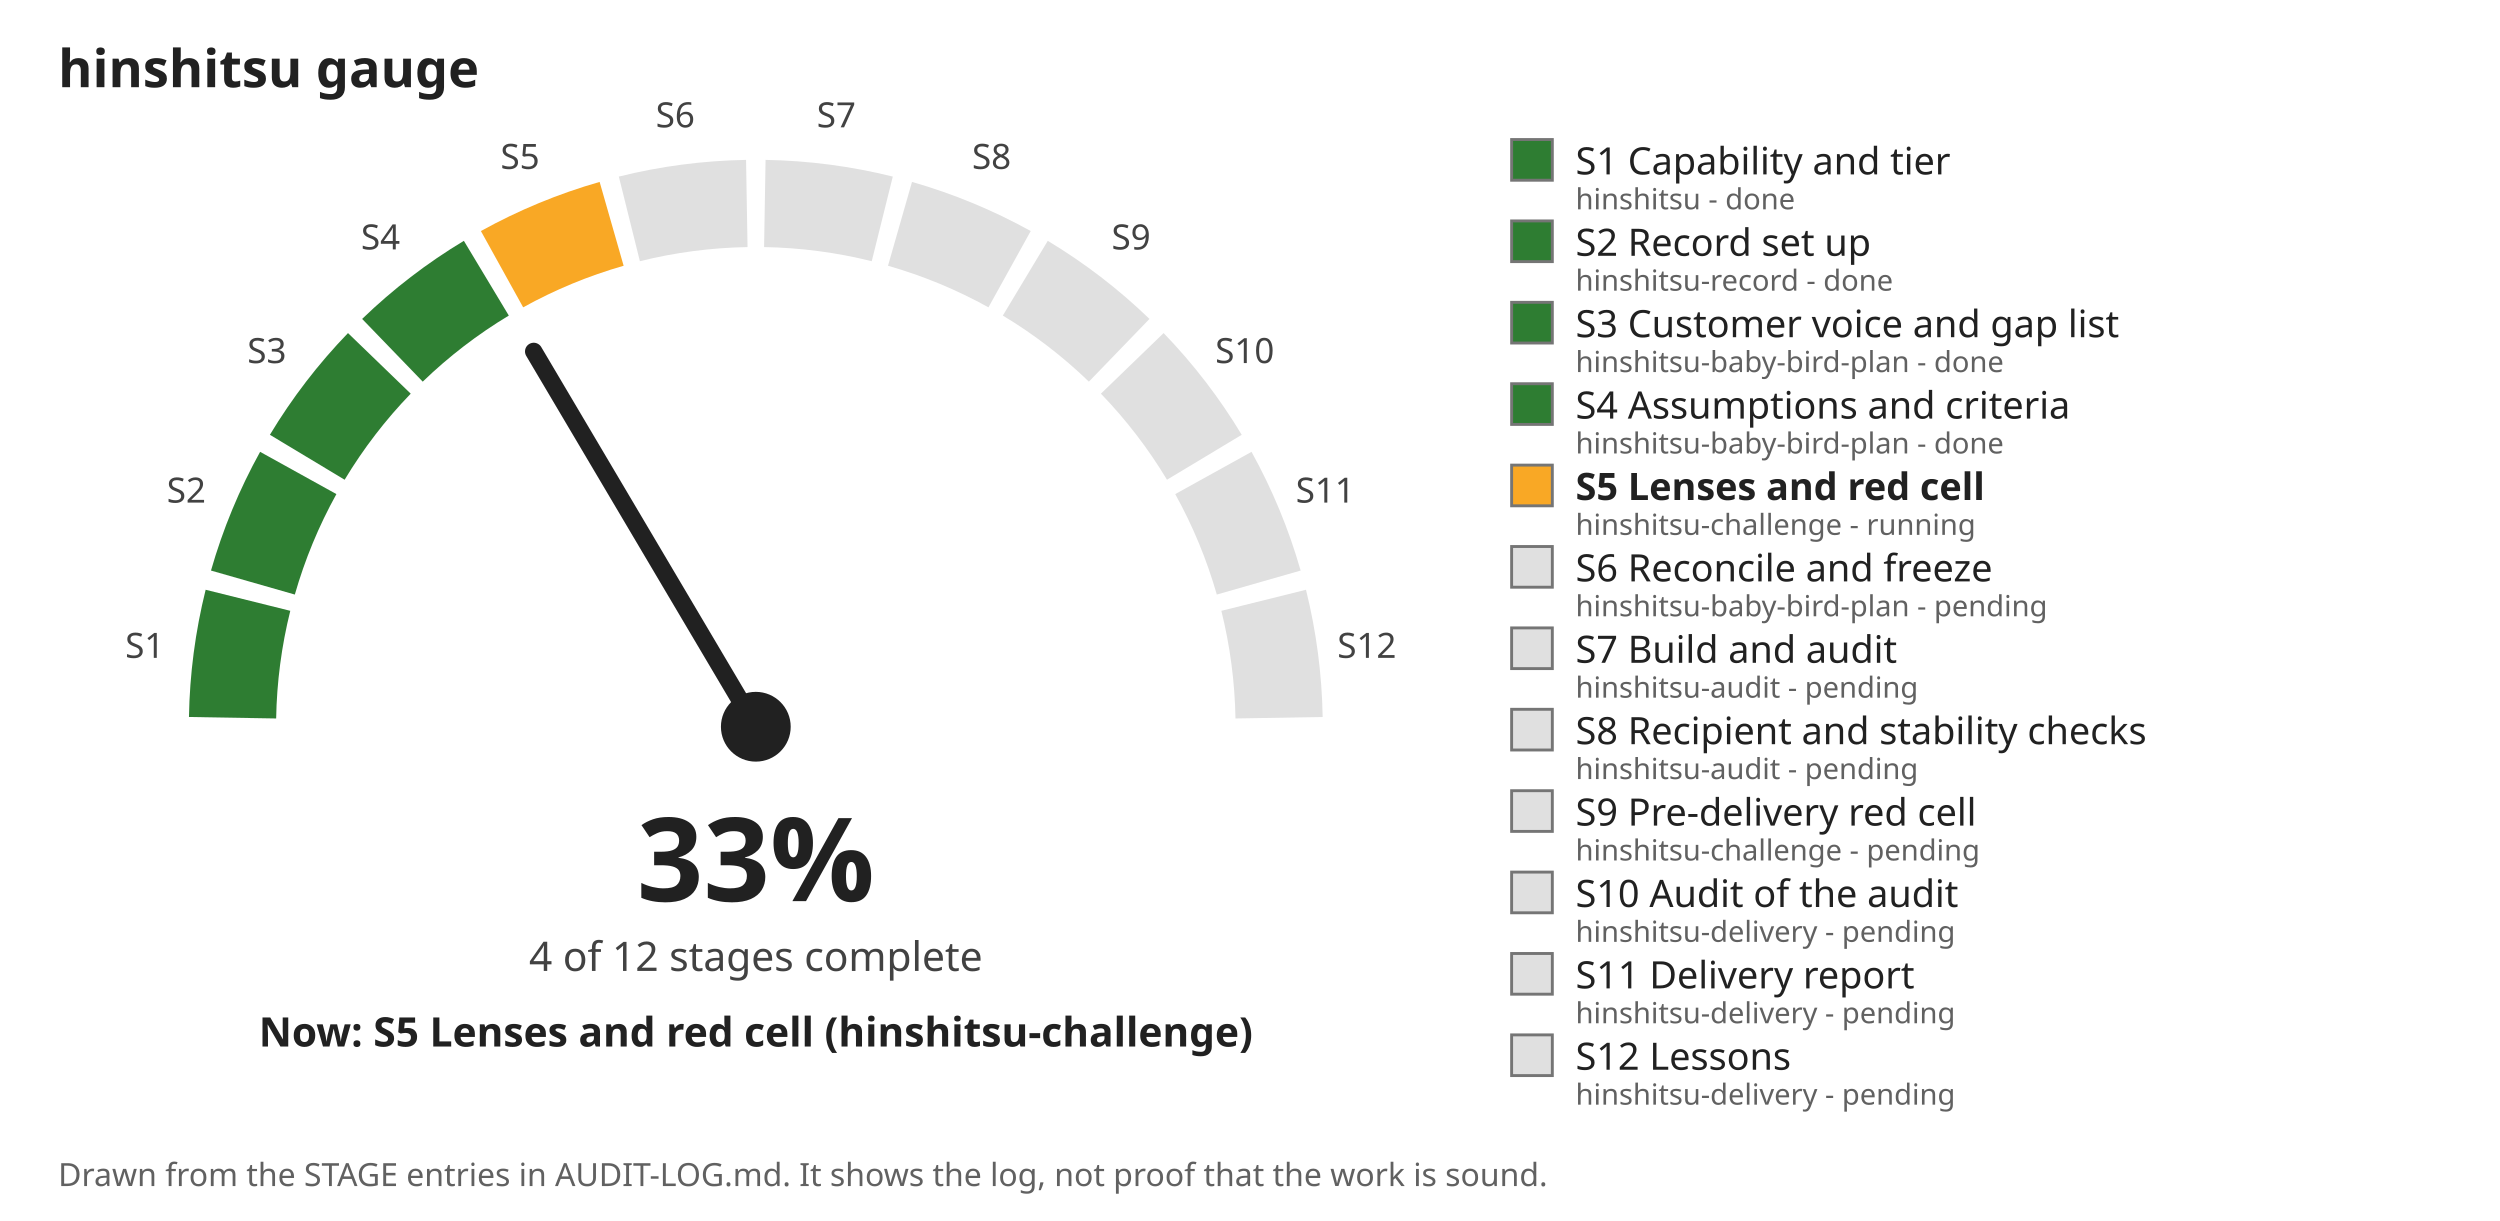
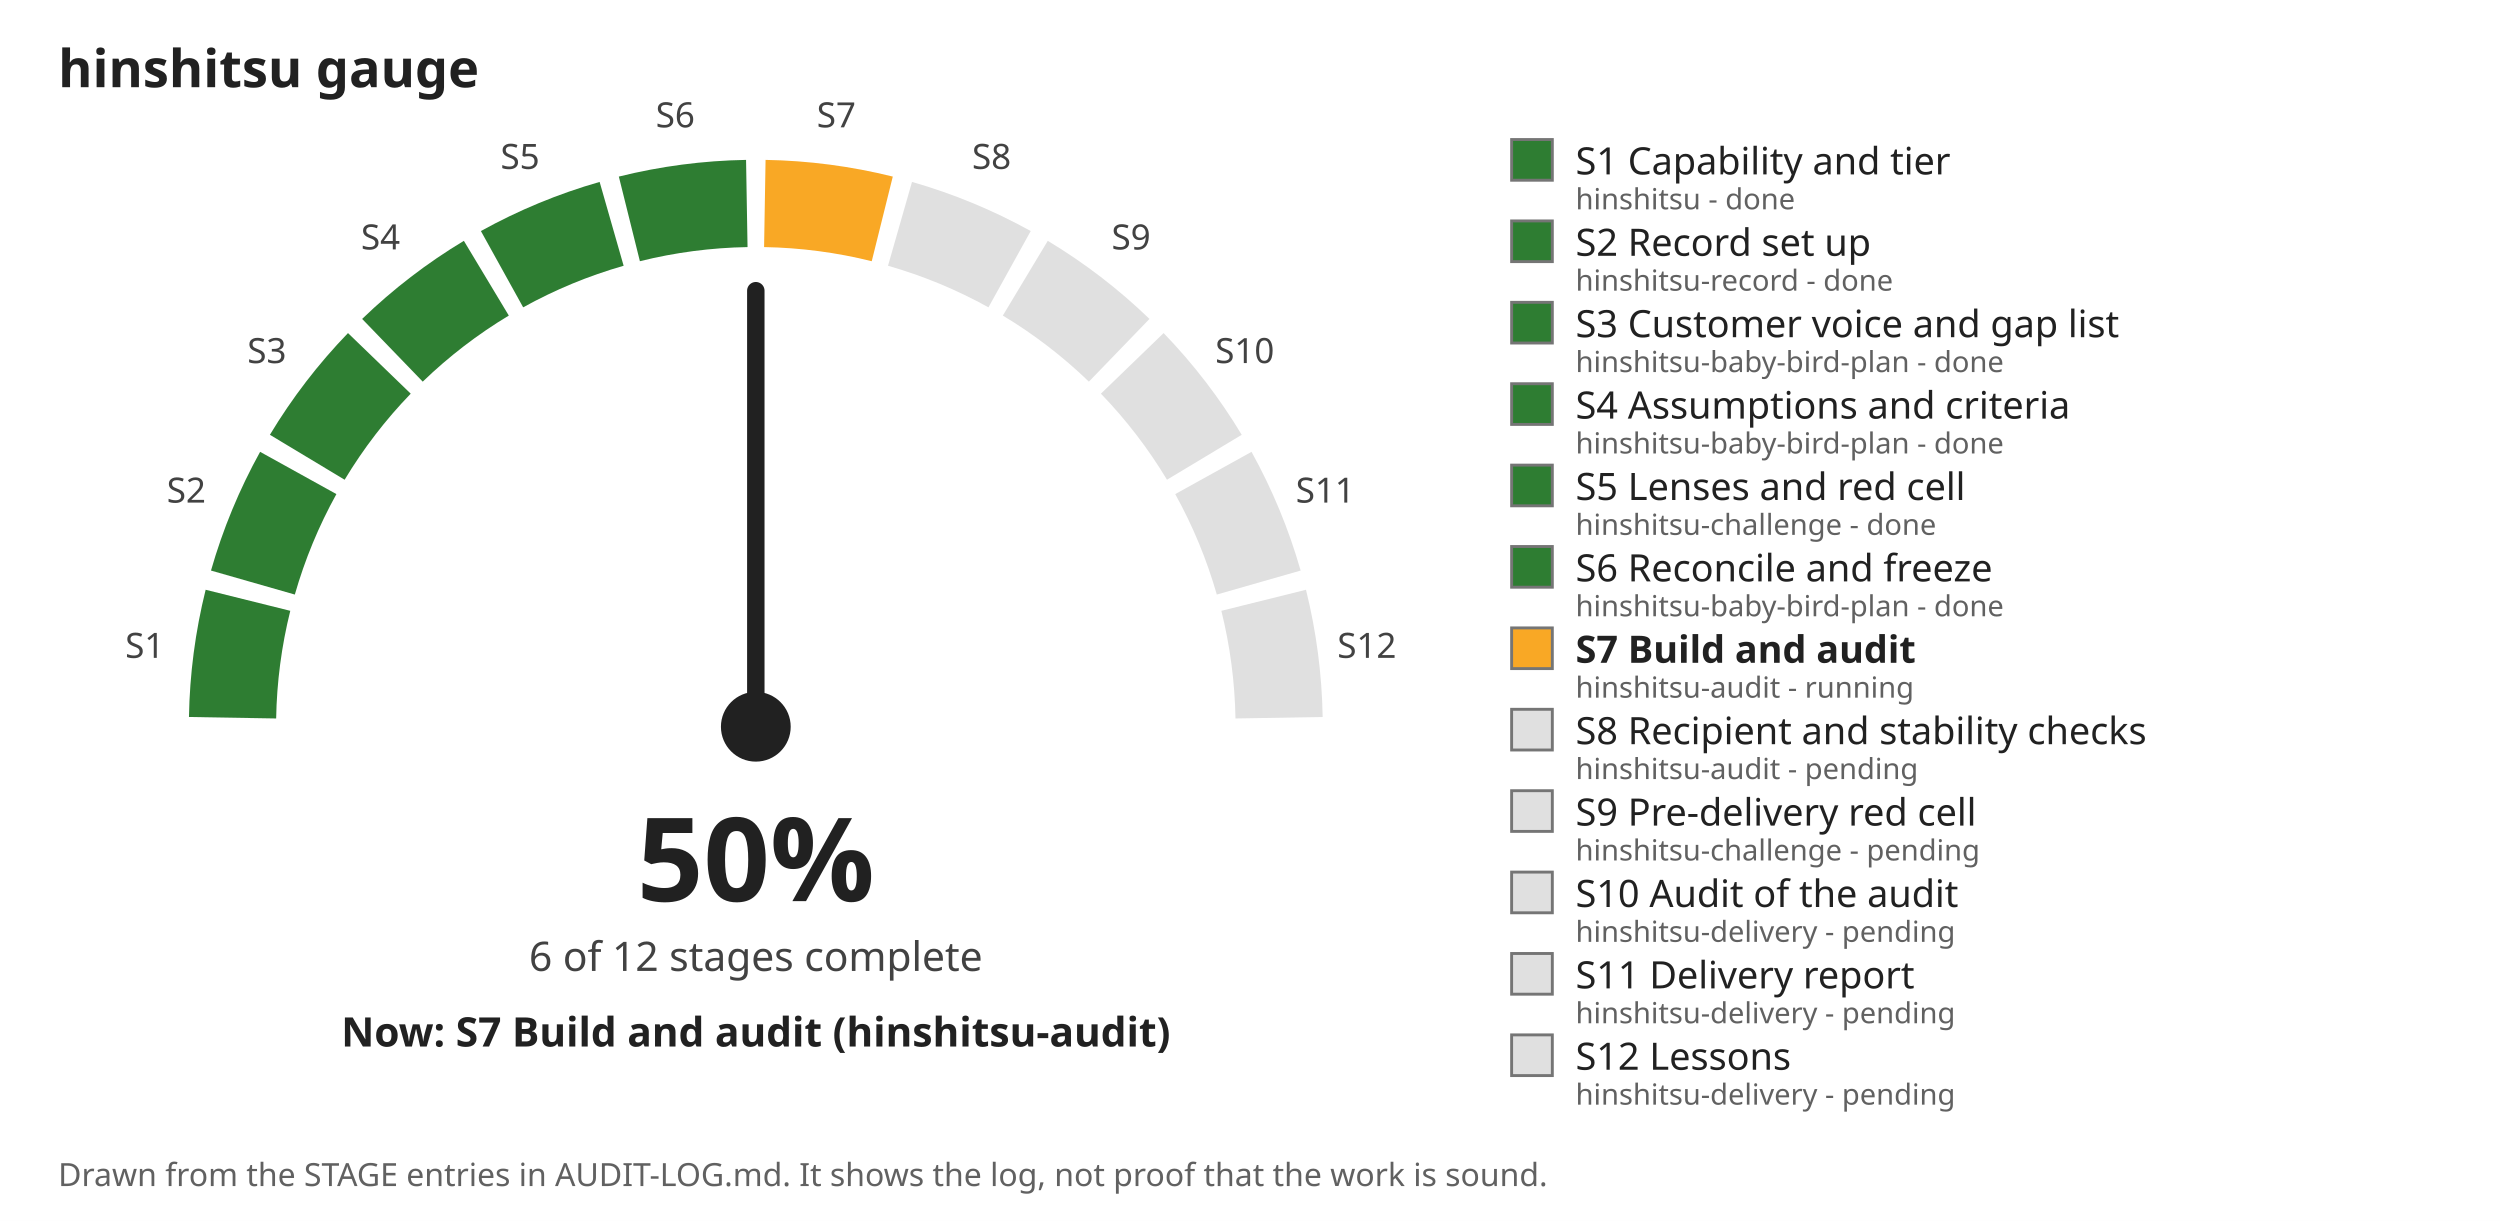
- <svg xmlns="http://www.w3.org/2000/svg" viewBox="0 0 860 420" width="860" height="420" role="img" aria-label="hinshitsu gauge: 33 percent, 4 of 12 stages complete">
+ <svg xmlns="http://www.w3.org/2000/svg" viewBox="0 0 860 420" width="860" height="420" role="img" aria-label="hinshitsu gauge: 50 percent, 6 of 12 stages complete">
  <rect width="860" height="420" fill="#ffffff" />
  <text x="20" y="30" font-family="sans-serif" font-size="18" font-weight="bold" fill="#212121">hinshitsu gauge</text>
  <path d="M 80.0 246.9 A 180 180 0 0 1 85.3 206.5" fill="none" stroke="#2e7d32" stroke-width="30" />
  <text x="49.8" y="226.3" font-family="sans-serif" font-size="12" text-anchor="middle" fill="#424242">S1</text>
  <path d="M 87.0 200.4 A 180 180 0 0 1 102.6 162.7" fill="none" stroke="#2e7d32" stroke-width="30" />
  <text x="64.1" y="172.9" font-family="sans-serif" font-size="12" text-anchor="middle" fill="#424242">S2</text>
  <path d="M 105.7 157.3 A 180 180 0 0 1 130.5 125.0" fill="none" stroke="#2e7d32" stroke-width="30" />
  <text x="91.8" y="124.9" font-family="sans-serif" font-size="12" text-anchor="middle" fill="#424242">S3</text>
  <path d="M 135.0 120.5 A 180 180 0 0 1 167.3 95.7" fill="none" stroke="#2e7d32" stroke-width="30" />
  <text x="130.9" y="85.8" font-family="sans-serif" font-size="12" text-anchor="middle" fill="#424242">S4</text>
-   <path d="M 172.7 92.6 A 180 180 0 0 1 210.4 77.0" fill="none" stroke="#f9a825" stroke-width="30" />
+   <path d="M 172.7 92.6 A 180 180 0 0 1 210.4 77.0" fill="none" stroke="#2e7d32" stroke-width="30" />
  <text x="178.9" y="58.1" font-family="sans-serif" font-size="12" text-anchor="middle" fill="#424242">S5</text>
-   <path d="M 216.5 75.3 A 180 180 0 0 1 256.9 70.0" fill="none" stroke="#e0e0e0" stroke-width="30" />
+   <path d="M 216.5 75.3 A 180 180 0 0 1 256.9 70.0" fill="none" stroke="#2e7d32" stroke-width="30" />
  <text x="232.3" y="43.8" font-family="sans-serif" font-size="12" text-anchor="middle" fill="#424242">S6</text>
-   <path d="M 263.1 70.0 A 180 180 0 0 1 303.5 75.3" fill="none" stroke="#e0e0e0" stroke-width="30" />
+   <path d="M 263.1 70.0 A 180 180 0 0 1 303.5 75.3" fill="none" stroke="#f9a825" stroke-width="30" />
  <text x="287.7" y="43.8" font-family="sans-serif" font-size="12" text-anchor="middle" fill="#424242">S7</text>
  <path d="M 309.6 77.0 A 180 180 0 0 1 347.3 92.6" fill="none" stroke="#e0e0e0" stroke-width="30" />
  <text x="341.1" y="58.1" font-family="sans-serif" font-size="12" text-anchor="middle" fill="#424242">S8</text>
  <path d="M 352.7 95.7 A 180 180 0 0 1 385.0 120.5" fill="none" stroke="#e0e0e0" stroke-width="30" />
  <text x="389.1" y="85.8" font-family="sans-serif" font-size="12" text-anchor="middle" fill="#424242">S9</text>
  <path d="M 389.5 125.0 A 180 180 0 0 1 414.3 157.3" fill="none" stroke="#e0e0e0" stroke-width="30" />
  <text x="428.2" y="124.9" font-family="sans-serif" font-size="12" text-anchor="middle" fill="#424242">S10</text>
  <path d="M 417.4 162.7 A 180 180 0 0 1 433.0 200.4" fill="none" stroke="#e0e0e0" stroke-width="30" />
  <text x="455.9" y="172.9" font-family="sans-serif" font-size="12" text-anchor="middle" fill="#424242">S11</text>
  <path d="M 434.7 206.5 A 180 180 0 0 1 440.0 246.9" fill="none" stroke="#e0e0e0" stroke-width="30" />
  <text x="470.2" y="226.3" font-family="sans-serif" font-size="12" text-anchor="middle" fill="#424242">S12</text>
-   <line x1="260.0" y1="250.0" x2="183.6" y2="120.9" stroke="#212121" stroke-width="6" stroke-linecap="round" />
+   <line x1="260.0" y1="250.0" x2="260.0" y2="100.0" stroke="#212121" stroke-width="6" stroke-linecap="round" />
  <circle cx="260.0" cy="250.0" r="12" fill="#212121" />
-   <text x="260.0" y="310.0" font-family="sans-serif" font-size="40" font-weight="bold" text-anchor="middle" fill="#212121">33%</text>
-   <text x="260.0" y="334.0" font-family="sans-serif" font-size="14" text-anchor="middle" fill="#424242">4 of 12 stages complete</text>
-   <text x="260.0" y="360.0" font-family="sans-serif" font-size="14" font-weight="bold" text-anchor="middle" fill="#212121">Now: S5 Lenses and red cell (hinshitsu-challenge)</text>
+   <text x="260.0" y="310.0" font-family="sans-serif" font-size="40" font-weight="bold" text-anchor="middle" fill="#212121">50%</text>
+   <text x="260.0" y="334.0" font-family="sans-serif" font-size="14" text-anchor="middle" fill="#424242">6 of 12 stages complete</text>
+   <text x="260.0" y="360.0" font-family="sans-serif" font-size="14" font-weight="bold" text-anchor="middle" fill="#212121">Now: S7 Build and audit (hinshitsu-audit)</text>
  <rect x="520" y="48" width="14" height="14" fill="#2e7d32" stroke="#757575" />
  <text x="542" y="60" font-family="sans-serif" font-size="13" font-weight="normal" fill="#212121">S1 Capability and tier</text>
  <text x="542" y="72" font-family="sans-serif" font-size="10" fill="#616161">hinshitsu - done</text>
  <rect x="520" y="76" width="14" height="14" fill="#2e7d32" stroke="#757575" />
  <text x="542" y="88" font-family="sans-serif" font-size="13" font-weight="normal" fill="#212121">S2 Record set up</text>
  <text x="542" y="100" font-family="sans-serif" font-size="10" fill="#616161">hinshitsu-record - done</text>
  <rect x="520" y="104" width="14" height="14" fill="#2e7d32" stroke="#757575" />
  <text x="542" y="116" font-family="sans-serif" font-size="13" font-weight="normal" fill="#212121">S3 Customer voice and gap list</text>
  <text x="542" y="128" font-family="sans-serif" font-size="10" fill="#616161">hinshitsu-baby-bird-plan - done</text>
  <rect x="520" y="132" width="14" height="14" fill="#2e7d32" stroke="#757575" />
  <text x="542" y="144" font-family="sans-serif" font-size="13" font-weight="normal" fill="#212121">S4 Assumptions and criteria</text>
  <text x="542" y="156" font-family="sans-serif" font-size="10" fill="#616161">hinshitsu-baby-bird-plan - done</text>
-   <rect x="520" y="160" width="14" height="14" fill="#f9a825" stroke="#757575" />
-   <text x="542" y="172" font-family="sans-serif" font-size="13" font-weight="bold" fill="#212121">S5 Lenses and red cell</text>
-   <text x="542" y="184" font-family="sans-serif" font-size="10" fill="#616161">hinshitsu-challenge - running</text>
-   <rect x="520" y="188" width="14" height="14" fill="#e0e0e0" stroke="#757575" />
+   <rect x="520" y="160" width="14" height="14" fill="#2e7d32" stroke="#757575" />
+   <text x="542" y="172" font-family="sans-serif" font-size="13" font-weight="normal" fill="#212121">S5 Lenses and red cell</text>
+   <text x="542" y="184" font-family="sans-serif" font-size="10" fill="#616161">hinshitsu-challenge - done</text>
+   <rect x="520" y="188" width="14" height="14" fill="#2e7d32" stroke="#757575" />
  <text x="542" y="200" font-family="sans-serif" font-size="13" font-weight="normal" fill="#212121">S6 Reconcile and freeze</text>
-   <text x="542" y="212" font-family="sans-serif" font-size="10" fill="#616161">hinshitsu-baby-bird-plan - pending</text>
-   <rect x="520" y="216" width="14" height="14" fill="#e0e0e0" stroke="#757575" />
-   <text x="542" y="228" font-family="sans-serif" font-size="13" font-weight="normal" fill="#212121">S7 Build and audit</text>
-   <text x="542" y="240" font-family="sans-serif" font-size="10" fill="#616161">hinshitsu-audit - pending</text>
+   <text x="542" y="212" font-family="sans-serif" font-size="10" fill="#616161">hinshitsu-baby-bird-plan - done</text>
+   <rect x="520" y="216" width="14" height="14" fill="#f9a825" stroke="#757575" />
+   <text x="542" y="228" font-family="sans-serif" font-size="13" font-weight="bold" fill="#212121">S7 Build and audit</text>
+   <text x="542" y="240" font-family="sans-serif" font-size="10" fill="#616161">hinshitsu-audit - running</text>
  <rect x="520" y="244" width="14" height="14" fill="#e0e0e0" stroke="#757575" />
  <text x="542" y="256" font-family="sans-serif" font-size="13" font-weight="normal" fill="#212121">S8 Recipient and stability checks</text>
  <text x="542" y="268" font-family="sans-serif" font-size="10" fill="#616161">hinshitsu-audit - pending</text>
  <rect x="520" y="272" width="14" height="14" fill="#e0e0e0" stroke="#757575" />
  <text x="542" y="284" font-family="sans-serif" font-size="13" font-weight="normal" fill="#212121">S9 Pre-delivery red cell</text>
  <text x="542" y="296" font-family="sans-serif" font-size="10" fill="#616161">hinshitsu-challenge - pending</text>
  <rect x="520" y="300" width="14" height="14" fill="#e0e0e0" stroke="#757575" />
  <text x="542" y="312" font-family="sans-serif" font-size="13" font-weight="normal" fill="#212121">S10 Audit of the audit</text>
  <text x="542" y="324" font-family="sans-serif" font-size="10" fill="#616161">hinshitsu-delivery - pending</text>
  <rect x="520" y="328" width="14" height="14" fill="#e0e0e0" stroke="#757575" />
  <text x="542" y="340" font-family="sans-serif" font-size="13" font-weight="normal" fill="#212121">S11 Delivery report</text>
  <text x="542" y="352" font-family="sans-serif" font-size="10" fill="#616161">hinshitsu-delivery - pending</text>
  <rect x="520" y="356" width="14" height="14" fill="#e0e0e0" stroke="#757575" />
  <text x="542" y="368" font-family="sans-serif" font-size="13" font-weight="normal" fill="#212121">S12 Lessons</text>
  <text x="542" y="380" font-family="sans-serif" font-size="10" fill="#616161">hinshitsu-delivery - pending</text>
  <text x="20" y="408" font-family="sans-serif" font-size="11" fill="#616161">Drawn from the STAGE entries in AUDIT-LOG.md. It shows the log, not proof that the work is sound.</text>
</svg>
